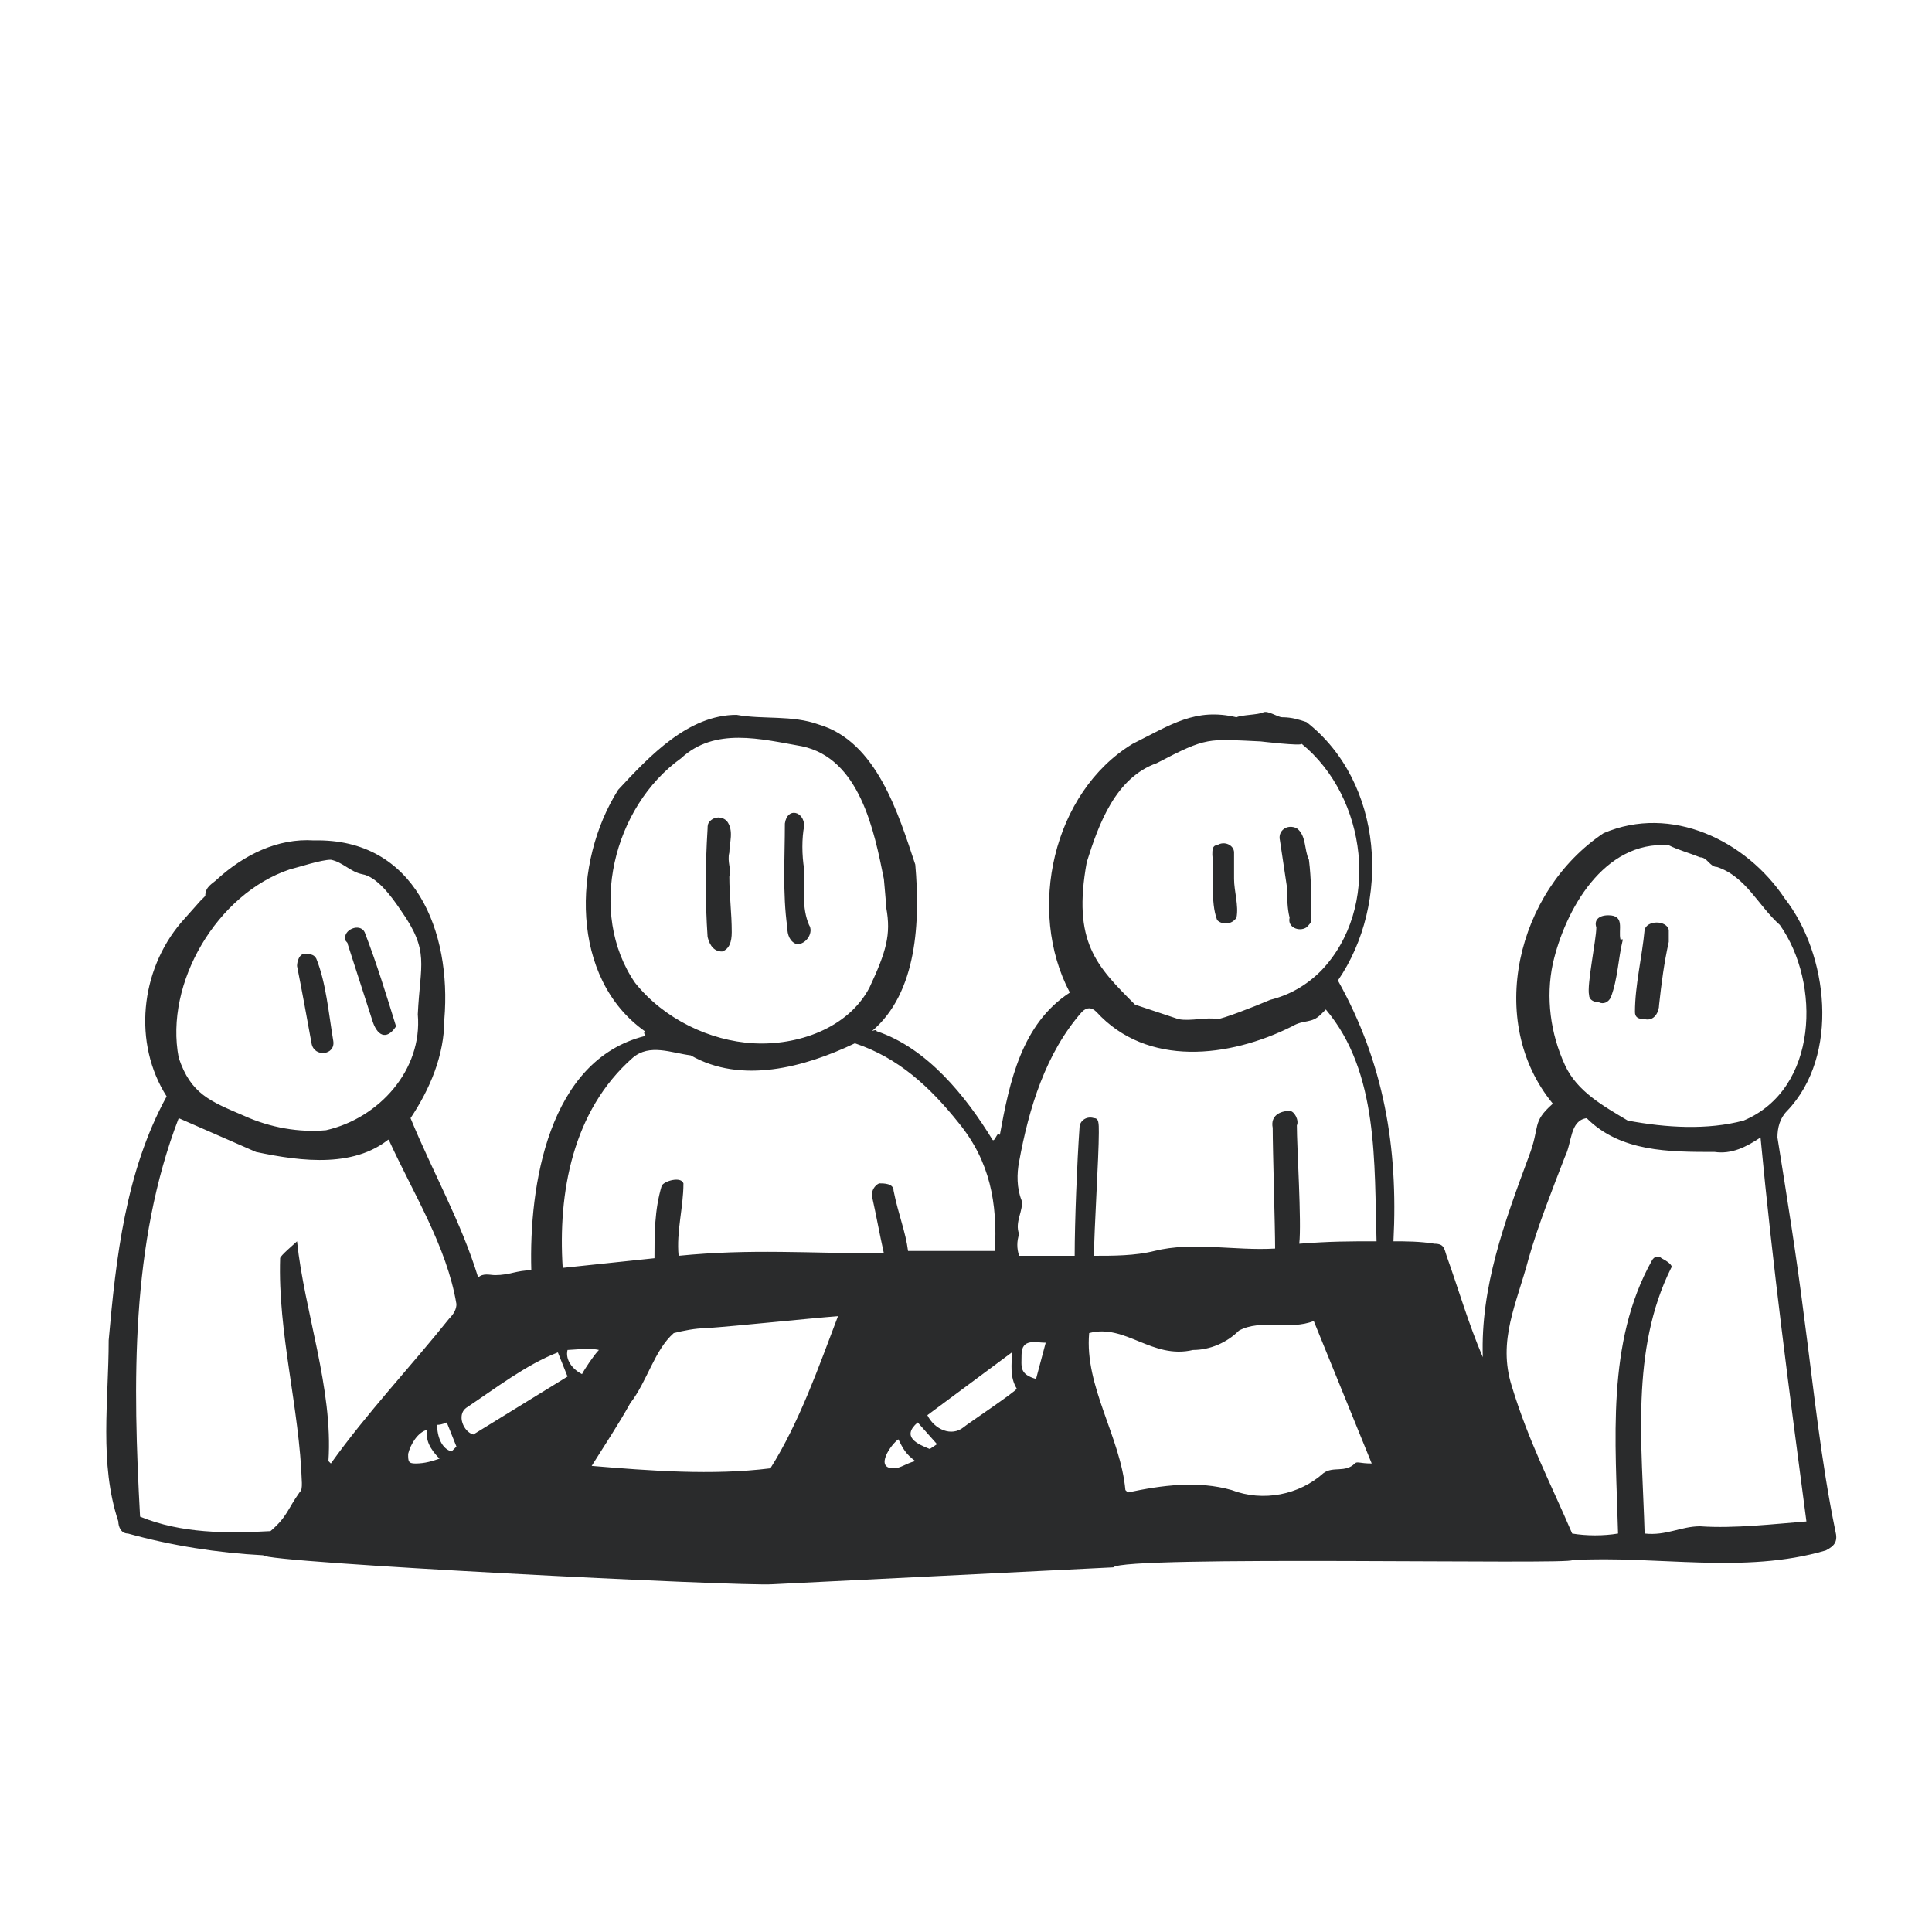
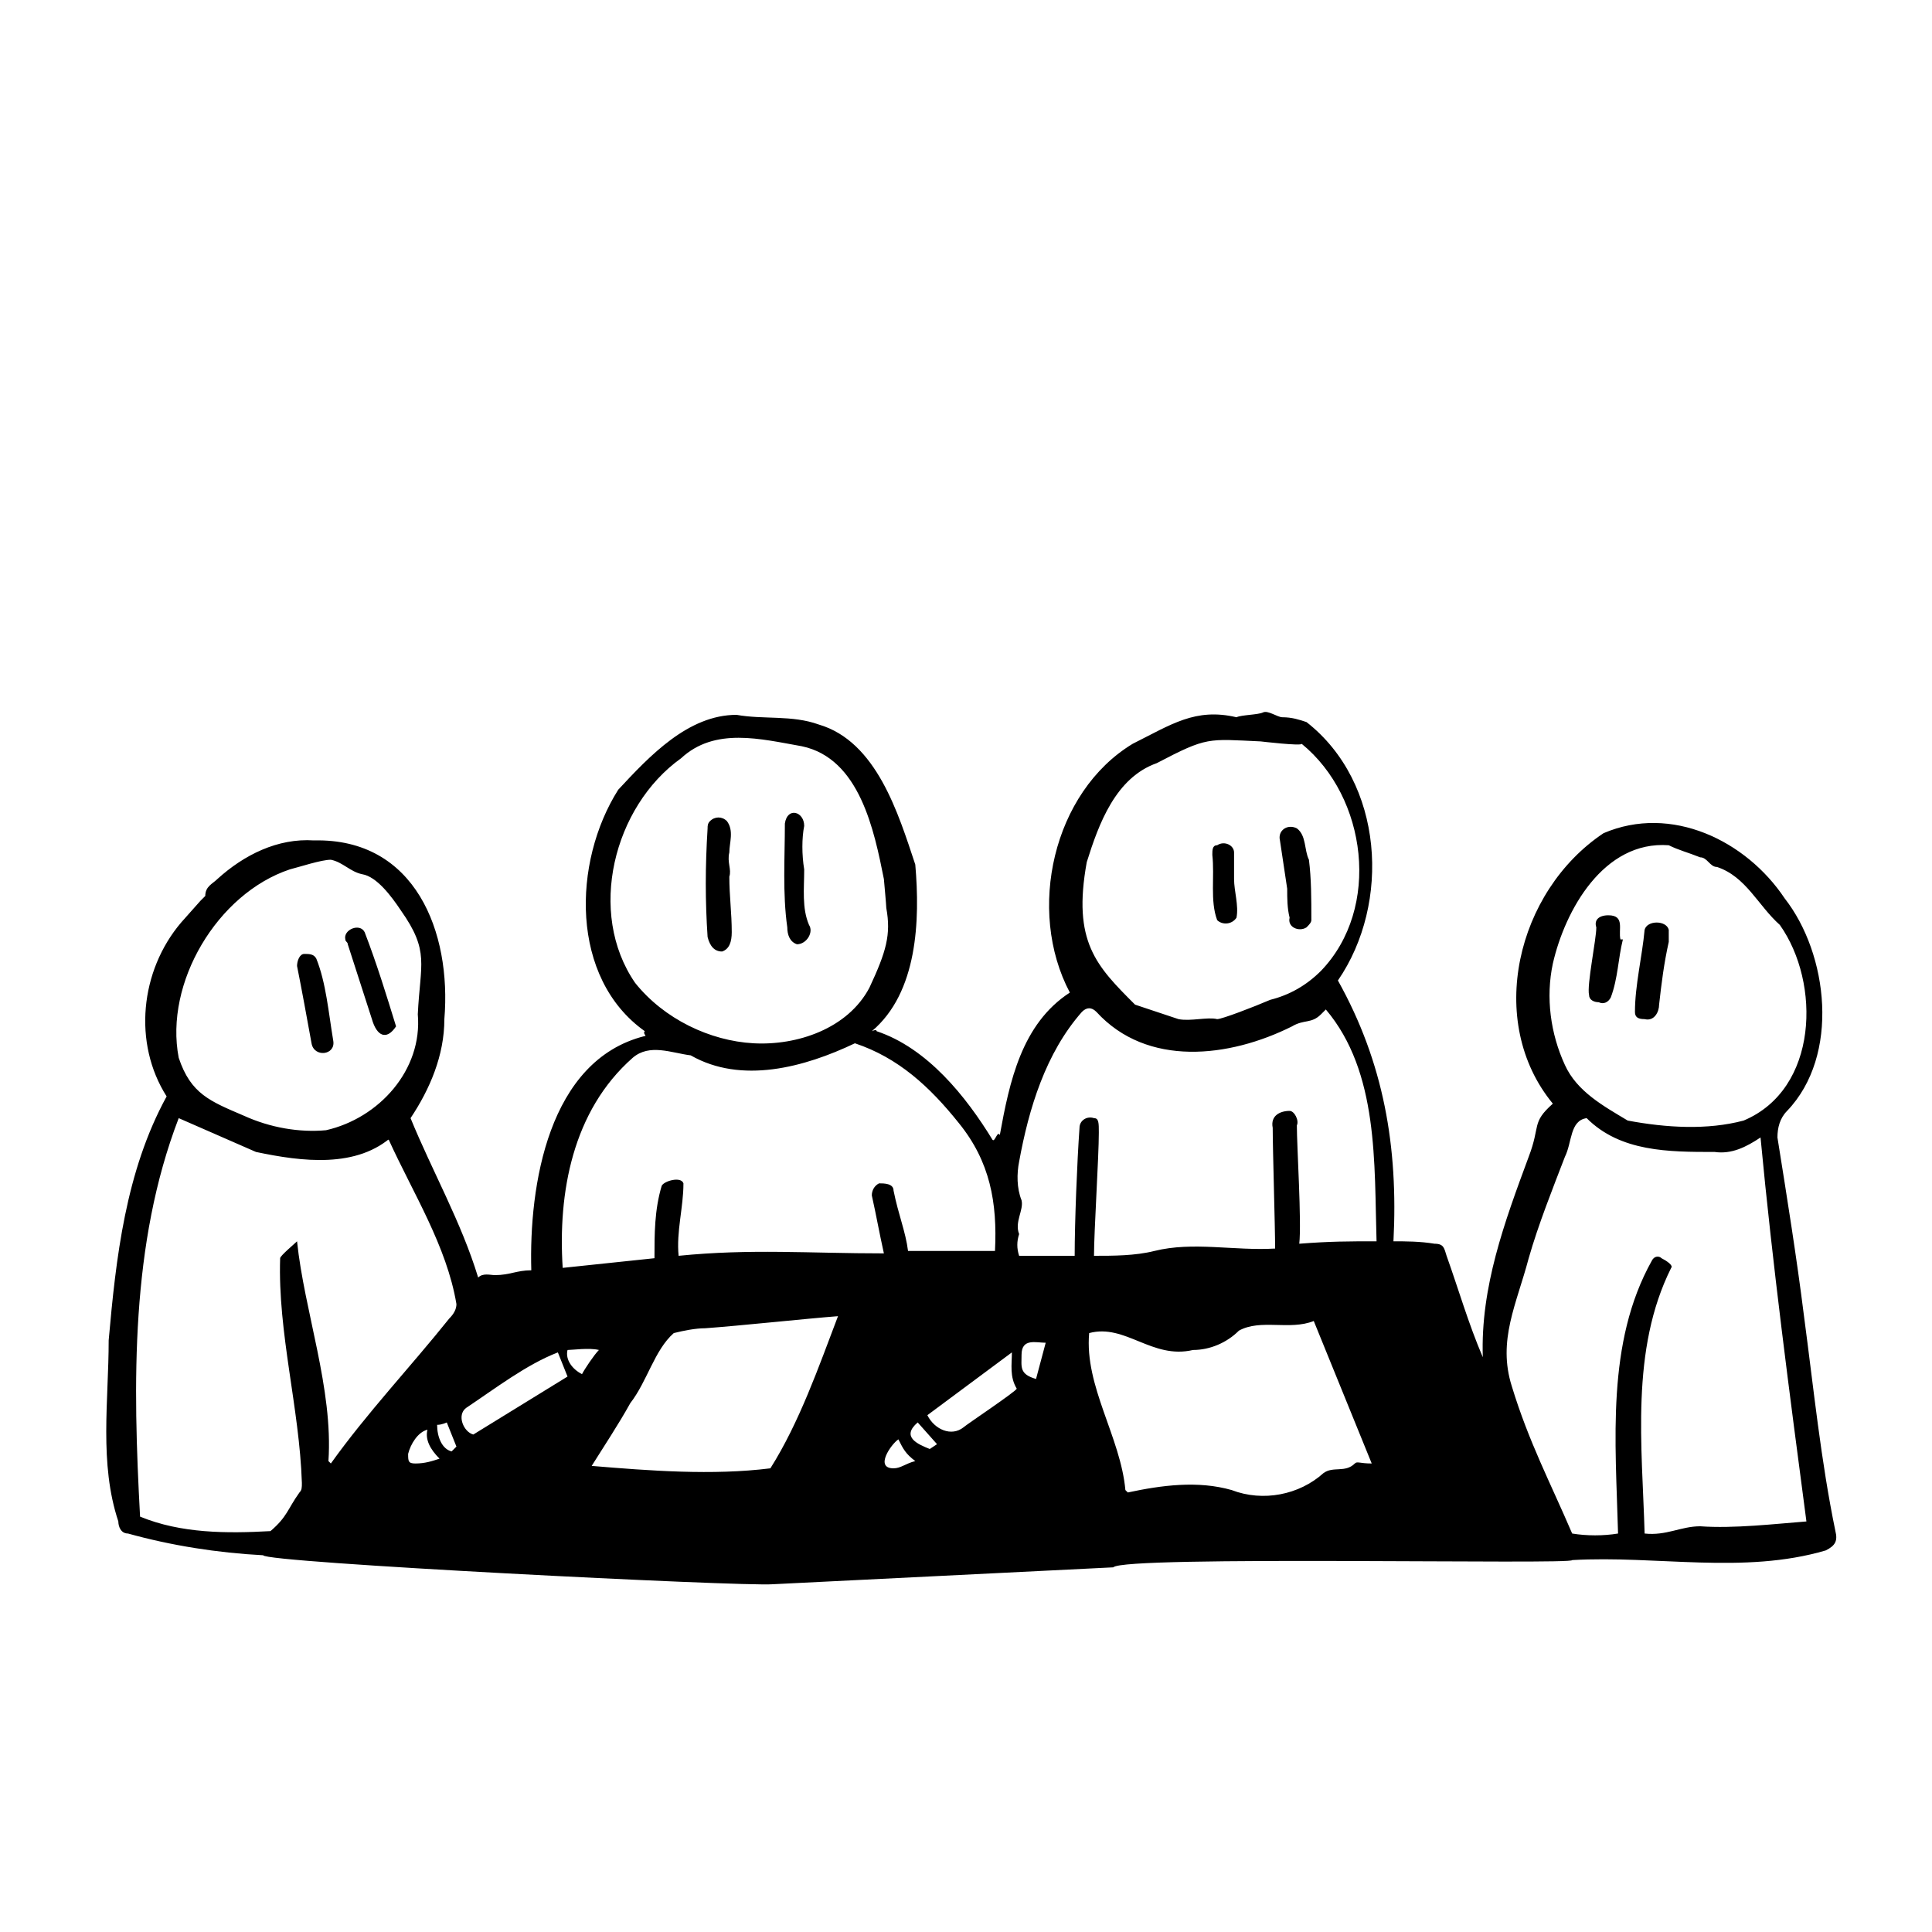
<svg xmlns="http://www.w3.org/2000/svg" version="1.1" id="Layer_1" x="0px" y="0px" viewBox="0 0 80 80" style="enable-background:new 0 0 80 80" xml:space="preserve">
-   <style type="text/css">.st0{fill:#2A2B2C;}</style>
-   <path class="st0" d="M32,65.6c-1.3,0.1-21.1-0.9-21.1-1.2c-1.9-0.1-3.8-0.4-5.6-0.9C5,63.5,4.9,63.2,4.9,63c-0.8-2.4-0.4-5-0.4-7.5  c0.3-3.4,0.7-7,2.4-10.1c-1.4-2.2-1.1-5.2,0.6-7.2c0,0,0.8-0.9,0.8-0.9c0.1-0.1,0.2-0.2,0.2-0.2c0-0.4,0.3-0.5,0.5-0.7  c1.1-1,2.5-1.7,4-1.6c4.2-0.1,5.7,3.8,5.4,7.4c0,1.5-0.6,2.9-1.4,4.1c0.9,2.2,2.1,4.3,2.8,6.6c0.2-0.2,0.5-0.1,0.7-0.1  c0.6,0,0.9-0.2,1.5-0.2c-0.1-3.5,0.7-8.7,4.7-9.7c0.1,0-0.1-0.1,0-0.2c-3.1-2.2-3-7-1.1-10c1.3-1.4,2.9-3.1,4.9-3.1  c1.1,0.2,2.3,0,3.4,0.4c2.4,0.7,3.3,3.7,4,5.8c0.2,2.3,0.1,5.3-1.8,6.9c0,0,0.2-0.1,0.2,0c2.1,0.7,3.7,2.7,4.8,4.5  c0.1,0.1,0.2-0.4,0.3-0.2c0.4-2.2,0.9-4.6,2.9-5.9c-1.8-3.4-0.7-8.3,2.6-10.3c1.6-0.8,2.6-1.5,4.3-1.1c0.2-0.1,0.9-0.1,1.1-0.2  c0.2-0.1,0.6,0.2,0.8,0.2c0.4,0,0.7,0.1,1,0.2c3.2,2.5,3.5,7.5,1.3,10.7c1.9,3.4,2.5,6.9,2.3,10.8c0.5,0,1.1,0,1.7,0.1  c0.4,0,0.4,0.2,0.5,0.5c0.5,1.4,0.9,2.8,1.5,4.2c-0.1-2.9,0.9-5.6,1.9-8.3c0.5-1.3,0.1-1.4,1-2.2c-2.8-3.4-1.5-8.8,2.1-11.2  c2.8-1.2,5.9,0.3,7.5,2.7c1.8,2.3,2.3,6.5,0.1,8.8c-0.3,0.3-0.4,0.7-0.4,1.1c0.4,2.5,0.8,5,1.1,7.4c0.4,3,0.7,6,1.3,8.9  c0.1,0.4,0,0.6-0.4,0.8c-3.4,1-7,0.2-10.5,0.4c0.1,0.2-18.6-0.2-19,0.3L32,65.6z M68.1,63.5c0.9,0.1,1.5-0.3,2.3-0.3  c1.4,0.1,3.1-0.1,4.4-0.2c-0.7-5.3-1.4-10.6-1.9-15.9c-0.6,0.4-1.2,0.7-1.9,0.6c-1.9,0-3.9,0-5.3-1.4c-0.7,0.1-0.6,1-0.9,1.6  c-0.5,1.3-1.1,2.8-1.5,4.2c-0.5,1.9-1.3,3.4-0.7,5.3c0.7,2.3,1.6,4,2.5,6.1c0.6,0.1,1.3,0.1,1.9,0c-0.1-3.8-0.5-7.9,1.4-11.3  c0.1-0.2,0.3-0.2,0.4-0.1c0.2,0.1,0.5,0.3,0.4,0.4C67.5,55.9,68,59.9,68.1,63.5L68.1,63.5z M7.4,46.3c-2,5.2-1.9,11-1.6,16.5  c1.7,0.7,3.6,0.7,5.4,0.6c0.7-0.6,0.7-0.9,1.2-1.6c0.1-0.1,0.1-0.2,0.1-0.4c-0.1-3.1-1-6.2-0.9-9.3c0-0.1,0.6-0.6,0.7-0.7  c0.3,2.9,1.5,6.1,1.3,9.1l0.1,0.1c1.5-2.1,3.3-4,4.9-6c0.2-0.2,0.3-0.4,0.3-0.6c-0.4-2.4-1.8-4.6-2.8-6.8c-0.1,0,0.2-0.2,0.2-0.2  c-1.5,1.4-3.8,1.1-5.7,0.7C10.6,47.7,7.4,46.3,7.4,46.3z M37.6,51.8c1.2,0,2.4,0,3.6,0c0.1-2-0.2-3.7-1.5-5.3  c-1.2-1.5-2.5-2.7-4.3-3.3c-2.1,1-4.7,1.7-6.8,0.5c-0.8-0.1-1.7-0.5-2.4,0.1c-2.5,2.2-3.1,5.6-2.9,8.7l3.8-0.4c0-1,0-2,0.3-3  c0.1-0.2,0.8-0.4,0.9-0.1c0,1-0.3,2-0.2,3c3-0.3,5.4-0.1,8.5-0.1c-0.2-0.9-0.3-1.5-0.5-2.4c0-0.2,0.1-0.4,0.3-0.5  c0.2,0,0.6,0,0.6,0.3C37.2,50.3,37.5,51,37.6,51.8L37.6,51.8z M57,51.4c-0.1-3.2,0.1-7-2.1-9.6L54.7,42c-0.4,0.4-0.7,0.2-1.2,0.5  c-2.6,1.3-6,1.7-8.1-0.6c-0.2-0.2-0.4-0.2-0.6,0c-1.5,1.7-2.2,4-2.6,6.2c-0.1,0.5-0.1,1.1,0.1,1.6c0.1,0.4-0.3,0.9-0.1,1.4  c-0.1,0.3-0.1,0.6,0,0.9h2.3c0-1.4,0.1-3.9,0.2-5.3c0-0.3,0.3-0.5,0.6-0.4c0.2,0,0.2,0.2,0.2,0.6c0,1-0.2,4.1-0.2,5.1  c0.8,0,1.7,0,2.5-0.2c1.6-0.4,3.3,0,5-0.1c0-0.9-0.1-4.1-0.1-5C52.6,46.2,53,46,53.4,46c0.2,0,0.4,0.4,0.3,0.6c0,0.9,0.2,4,0.1,4.9  C55.1,51.4,55.8,51.4,57,51.4z M31.2,43.2c1.8,0.1,3.9-0.6,4.8-2.3c0.7-1.5,0.9-2.2,0.7-3.3c0-0.1-0.1-1.2-0.1-1.2  c-0.4-2-1-5-3.4-5.5c-1.7-0.3-3.6-0.8-5,0.5c-2.8,2-3.9,6.4-1.9,9.3C27.5,42.2,29.4,43.1,31.2,43.2z M52.2,30.7  c-2.2-0.1-2.2-0.2-4.3,0.9c-1.7,0.6-2.4,2.5-2.9,4.1c-0.6,3.3,0.4,4.3,2,5.9c0.6,0.2,1.2,0.4,1.8,0.6c0.5,0.1,1.2-0.1,1.6,0  c0.2,0,1.5-0.5,2.2-0.8c0.8-0.2,1.5-0.6,2.1-1.2c2.5-2.6,1.9-7.2-0.8-9.4C53.9,30.9,52.2,30.7,52.2,30.7z M12,36  c-3,1-5.2,4.7-4.6,7.8c0.5,1.5,1.3,1.8,2.7,2.4c1.1,0.5,2.3,0.7,3.4,0.6c2.2-0.5,4-2.5,3.8-4.8c0.1-2.1,0.5-2.6-0.7-4.3  c-0.4-0.6-1-1.4-1.6-1.5c-0.5-0.1-0.8-0.5-1.3-0.6C13.3,35.6,12.4,35.9,12,36z M69.1,35c-2.7-0.2-4.3,2.7-4.8,4.9  c-0.3,1.4-0.1,2.9,0.5,4.2c0.5,1.1,1.6,1.7,2.6,2.3c1.6,0.3,3.3,0.4,4.8,0c3.1-1.3,3.2-5.7,1.5-8.1c-0.9-0.8-1.4-2-2.6-2.4  c-0.3,0-0.4-0.4-0.7-0.4C69.9,35.3,69.5,35.2,69.1,35z M45.1,55.2c-0.2,2.2,1.3,4.3,1.5,6.5c0,0,0,0,0.1,0.1  c1.4-0.3,2.9-0.5,4.3-0.1c1.3,0.5,2.8,0.2,3.8-0.7c0.4-0.3,0.9,0,1.3-0.4c0.1-0.1,0.2,0,0.7,0l-2.4-5.9c-1,0.4-2.2-0.1-3.1,0.4  c-0.5,0.5-1.2,0.8-1.9,0.8C47.7,56.3,46.6,54.8,45.1,55.2z M34.7,54.5c-1.3,0.1-4.1,0.4-5.5,0.5c-0.4,0-0.9,0.1-1.3,0.2  c-0.8,0.7-1.1,2-1.8,2.9c-0.5,0.9-1.1,1.8-1.6,2.6c2.4,0.2,5,0.4,7.4,0.1C33.1,58.9,33.9,56.6,34.7,54.5L34.7,54.5z M23.1,56  c-1.3,0.5-2.6,1.5-3.8,2.3c-0.4,0.3-0.1,1,0.3,1.1l3.9-2.4L23.1,56z M41.9,56l-3.5,2.6c0.3,0.6,1,0.9,1.5,0.5  c0.1-0.1,2.2-1.5,2.2-1.6C41.8,57,41.9,56.5,41.9,56z M42.9,57.1l0.4-1.5c-0.4,0-1-0.2-1,0.5C42.3,56.6,42.2,56.9,42.9,57.1  L42.9,57.1z M17.7,59.2c-0.4,0.1-0.7,0.6-0.8,1c0,0.3,0,0.4,0.3,0.4c0.4,0,0.7-0.1,1-0.2C17.8,60,17.6,59.6,17.7,59.2L17.7,59.2z   M37.9,60.5c-0.4-0.3-0.5-0.5-0.7-0.9c-0.3,0.2-1,1.2-0.2,1.2C37.3,60.8,37.5,60.6,37.9,60.5L37.9,60.5z M38,58.9  c-0.7,0.6,0,0.9,0.5,1.1l0.3-0.2L38,58.9z M18.1,59c0,0.5,0.2,1,0.6,1.1l0.2-0.2l-0.4-1C18.5,58.9,18.3,59,18.1,59z M23.5,55.9  c-0.1,0.4,0.2,0.8,0.6,1c0.1-0.2,0.5-0.8,0.7-1C24.4,55.8,23.7,55.9,23.5,55.9L23.5,55.9z" />
-   <path class="st0" d="M33.3,36c0,0.8-0.1,1.6,0.2,2.3c0.2,0.3-0.1,0.8-0.5,0.8c-0.3-0.1-0.4-0.4-0.4-0.7c-0.2-1.4-0.1-2.9-0.1-4.3  c0.1-0.7,0.8-0.5,0.8,0.1C33.2,34.7,33.2,35.4,33.3,36L33.3,36z" />
-   <path class="st0" d="M30.2,36.3c0,0.8,0.1,1.5,0.1,2.3c0,0.4-0.1,0.7-0.4,0.8c-0.3,0-0.5-0.2-0.6-0.6c-0.1-1.5-0.1-2.9,0-4.5  c0-0.1,0-0.2,0.1-0.3c0.2-0.2,0.5-0.2,0.7,0c0.3,0.4,0.1,0.9,0.1,1.3C30.1,35.7,30.3,36,30.2,36.3z" />
-   <path class="st0" d="M53.3,36.8l-0.3-2c-0.1-0.4,0.3-0.7,0.7-0.5c0.4,0.3,0.3,0.9,0.5,1.3c0.1,0.8,0.1,1.6,0.1,2.5  c0,0.1-0.1,0.2-0.2,0.3c-0.3,0.2-0.8,0-0.7-0.4C53.3,37.6,53.3,37.2,53.3,36.8z" />
-   <path class="st0" d="M51.1,36.4c0,0.5,0.2,1.1,0.1,1.6c-0.2,0.3-0.6,0.3-0.8,0.1c-0.3-0.8-0.1-1.8-0.2-2.7c0-0.2,0-0.4,0.2-0.4  c0.3-0.2,0.7,0,0.7,0.3C51.1,35.5,51.1,36.1,51.1,36.4L51.1,36.4z" />
-   <path class="st0" d="M16.4,42.5c-0.4,0.6-0.8,0.4-1-0.3c0,0-1-3.1-1-3.1c0-0.1-0.1-0.1-0.1-0.2c-0.1-0.4,0.6-0.7,0.8-0.3  C15.6,39.9,16,41.2,16.4,42.5z" />
-   <path class="st0" d="M13.8,43.1c0.1,0.6-0.8,0.7-0.9,0.1c-0.2-1.1-0.4-2.2-0.6-3.2c0-0.2,0.1-0.5,0.3-0.5c0.2,0,0.4,0,0.5,0.2  C13.5,40.7,13.6,41.9,13.8,43.1z" />
-   <path class="st0" d="M69.1,39c-0.2,0.9-0.3,1.7-0.4,2.6c0,0.3-0.2,0.7-0.6,0.6c-0.3,0-0.4-0.1-0.4-0.3c0-1.1,0.3-2.3,0.4-3.4  c0.1-0.4,0.9-0.4,1,0C69.1,38.7,69.1,38.8,69.1,39L69.1,39z" />
-   <path class="st0" d="M67.2,38.9c-0.2,0.8-0.2,1.6-0.5,2.4c-0.1,0.2-0.3,0.3-0.5,0.2c-0.2,0-0.4-0.1-0.4-0.3  c-0.1-0.4,0.3-2.3,0.3-2.8c-0.1-0.3,0.1-0.5,0.5-0.5c0.7,0,0.4,0.6,0.5,1H67.2z" />
+   <path d="M32,65.6c-1.3,0.1-21.1-0.9-21.1-1.2c-1.9-0.1-3.8-0.4-5.6-0.9C5,63.5,4.9,63.2,4.9,63c-0.8-2.4-0.4-5-0.4-7.5  c0.3-3.4,0.7-7,2.4-10.1c-1.4-2.2-1.1-5.2,0.6-7.2c0,0,0.8-0.9,0.8-0.9c0.1-0.1,0.2-0.2,0.2-0.2c0-0.4,0.3-0.5,0.5-0.7  c1.1-1,2.5-1.7,4-1.6c4.2-0.1,5.7,3.8,5.4,7.4c0,1.5-0.6,2.9-1.4,4.1c0.9,2.2,2.1,4.3,2.8,6.6c0.2-0.2,0.5-0.1,0.7-0.1  c0.6,0,0.9-0.2,1.5-0.2c-0.1-3.5,0.7-8.7,4.7-9.7c0.1,0-0.1-0.1,0-0.2c-3.1-2.2-3-7-1.1-10c1.3-1.4,2.9-3.1,4.9-3.1  c1.1,0.2,2.3,0,3.4,0.4c2.4,0.7,3.3,3.7,4,5.8c0.2,2.3,0.1,5.3-1.8,6.9c0,0,0.2-0.1,0.2,0c2.1,0.7,3.7,2.7,4.8,4.5  c0.1,0.1,0.2-0.4,0.3-0.2c0.4-2.2,0.9-4.6,2.9-5.9c-1.8-3.4-0.7-8.3,2.6-10.3c1.6-0.8,2.6-1.5,4.3-1.1c0.2-0.1,0.9-0.1,1.1-0.2  c0.2-0.1,0.6,0.2,0.8,0.2c0.4,0,0.7,0.1,1,0.2c3.2,2.5,3.5,7.5,1.3,10.7c1.9,3.4,2.5,6.9,2.3,10.8c0.5,0,1.1,0,1.7,0.1  c0.4,0,0.4,0.2,0.5,0.5c0.5,1.4,0.9,2.8,1.5,4.2c-0.1-2.9,0.9-5.6,1.9-8.3c0.5-1.3,0.1-1.4,1-2.2c-2.8-3.4-1.5-8.8,2.1-11.2  c2.8-1.2,5.9,0.3,7.5,2.7c1.8,2.3,2.3,6.5,0.1,8.8c-0.3,0.3-0.4,0.7-0.4,1.1c0.4,2.5,0.8,5,1.1,7.4c0.4,3,0.7,6,1.3,8.9  c0.1,0.4,0,0.6-0.4,0.8c-3.4,1-7,0.2-10.5,0.4c0.1,0.2-18.6-0.2-19,0.3L32,65.6z M68.1,63.5c0.9,0.1,1.5-0.3,2.3-0.3  c1.4,0.1,3.1-0.1,4.4-0.2c-0.7-5.3-1.4-10.6-1.9-15.9c-0.6,0.4-1.2,0.7-1.9,0.6c-1.9,0-3.9,0-5.3-1.4c-0.7,0.1-0.6,1-0.9,1.6  c-0.5,1.3-1.1,2.8-1.5,4.2c-0.5,1.9-1.3,3.4-0.7,5.3c0.7,2.3,1.6,4,2.5,6.1c0.6,0.1,1.3,0.1,1.9,0c-0.1-3.8-0.5-7.9,1.4-11.3  c0.1-0.2,0.3-0.2,0.4-0.1c0.2,0.1,0.5,0.3,0.4,0.4C67.5,55.9,68,59.9,68.1,63.5L68.1,63.5z M7.4,46.3c-2,5.2-1.9,11-1.6,16.5  c1.7,0.7,3.6,0.7,5.4,0.6c0.7-0.6,0.7-0.9,1.2-1.6c0.1-0.1,0.1-0.2,0.1-0.4c-0.1-3.1-1-6.2-0.9-9.3c0-0.1,0.6-0.6,0.7-0.7  c0.3,2.9,1.5,6.1,1.3,9.1l0.1,0.1c1.5-2.1,3.3-4,4.9-6c0.2-0.2,0.3-0.4,0.3-0.6c-0.4-2.4-1.8-4.6-2.8-6.8c-0.1,0,0.2-0.2,0.2-0.2  c-1.5,1.4-3.8,1.1-5.7,0.7C10.6,47.7,7.4,46.3,7.4,46.3z M37.6,51.8c1.2,0,2.4,0,3.6,0c0.1-2-0.2-3.7-1.5-5.3  c-1.2-1.5-2.5-2.7-4.3-3.3c-2.1,1-4.7,1.7-6.8,0.5c-0.8-0.1-1.7-0.5-2.4,0.1c-2.5,2.2-3.1,5.6-2.9,8.7l3.8-0.4c0-1,0-2,0.3-3  c0.1-0.2,0.8-0.4,0.9-0.1c0,1-0.3,2-0.2,3c3-0.3,5.4-0.1,8.5-0.1c-0.2-0.9-0.3-1.5-0.5-2.4c0-0.2,0.1-0.4,0.3-0.5  c0.2,0,0.6,0,0.6,0.3C37.2,50.3,37.5,51,37.6,51.8L37.6,51.8z M57,51.4c-0.1-3.2,0.1-7-2.1-9.6L54.7,42c-0.4,0.4-0.7,0.2-1.2,0.5  c-2.6,1.3-6,1.7-8.1-0.6c-0.2-0.2-0.4-0.2-0.6,0c-1.5,1.7-2.2,4-2.6,6.2c-0.1,0.5-0.1,1.1,0.1,1.6c0.1,0.4-0.3,0.9-0.1,1.4  c-0.1,0.3-0.1,0.6,0,0.9h2.3c0-1.4,0.1-3.9,0.2-5.3c0-0.3,0.3-0.5,0.6-0.4c0.2,0,0.2,0.2,0.2,0.6c0,1-0.2,4.1-0.2,5.1  c0.8,0,1.7,0,2.5-0.2c1.6-0.4,3.3,0,5-0.1c0-0.9-0.1-4.1-0.1-5C52.6,46.2,53,46,53.4,46c0.2,0,0.4,0.4,0.3,0.6c0,0.9,0.2,4,0.1,4.9  C55.1,51.4,55.8,51.4,57,51.4z M31.2,43.2c1.8,0.1,3.9-0.6,4.8-2.3c0.7-1.5,0.9-2.2,0.7-3.3c0-0.1-0.1-1.2-0.1-1.2  c-0.4-2-1-5-3.4-5.5c-1.7-0.3-3.6-0.8-5,0.5c-2.8,2-3.9,6.4-1.9,9.3C27.5,42.2,29.4,43.1,31.2,43.2z M52.2,30.7  c-2.2-0.1-2.2-0.2-4.3,0.9c-1.7,0.6-2.4,2.5-2.9,4.1c-0.6,3.3,0.4,4.3,2,5.9c0.6,0.2,1.2,0.4,1.8,0.6c0.5,0.1,1.2-0.1,1.6,0  c0.2,0,1.5-0.5,2.2-0.8c0.8-0.2,1.5-0.6,2.1-1.2c2.5-2.6,1.9-7.2-0.8-9.4C53.9,30.9,52.2,30.7,52.2,30.7z M12,36  c-3,1-5.2,4.7-4.6,7.8c0.5,1.5,1.3,1.8,2.7,2.4c1.1,0.5,2.3,0.7,3.4,0.6c2.2-0.5,4-2.5,3.8-4.8c0.1-2.1,0.5-2.6-0.7-4.3  c-0.4-0.6-1-1.4-1.6-1.5c-0.5-0.1-0.8-0.5-1.3-0.6C13.3,35.6,12.4,35.9,12,36z M69.1,35c-2.7-0.2-4.3,2.7-4.8,4.9  c-0.3,1.4-0.1,2.9,0.5,4.2c0.5,1.1,1.6,1.7,2.6,2.3c1.6,0.3,3.3,0.4,4.8,0c3.1-1.3,3.2-5.7,1.5-8.1c-0.9-0.8-1.4-2-2.6-2.4  c-0.3,0-0.4-0.4-0.7-0.4C69.9,35.3,69.5,35.2,69.1,35z M45.1,55.2c-0.2,2.2,1.3,4.3,1.5,6.5c0,0,0,0,0.1,0.1  c1.4-0.3,2.9-0.5,4.3-0.1c1.3,0.5,2.8,0.2,3.8-0.7c0.4-0.3,0.9,0,1.3-0.4c0.1-0.1,0.2,0,0.7,0l-2.4-5.9c-1,0.4-2.2-0.1-3.1,0.4  c-0.5,0.5-1.2,0.8-1.9,0.8C47.7,56.3,46.6,54.8,45.1,55.2z M34.7,54.5c-1.3,0.1-4.1,0.4-5.5,0.5c-0.4,0-0.9,0.1-1.3,0.2  c-0.8,0.7-1.1,2-1.8,2.9c-0.5,0.9-1.1,1.8-1.6,2.6c2.4,0.2,5,0.4,7.4,0.1C33.1,58.9,33.9,56.6,34.7,54.5L34.7,54.5z M23.1,56  c-1.3,0.5-2.6,1.5-3.8,2.3c-0.4,0.3-0.1,1,0.3,1.1l3.9-2.4L23.1,56z M41.9,56l-3.5,2.6c0.3,0.6,1,0.9,1.5,0.5  c0.1-0.1,2.2-1.5,2.2-1.6C41.8,57,41.9,56.5,41.9,56z M42.9,57.1l0.4-1.5c-0.4,0-1-0.2-1,0.5C42.3,56.6,42.2,56.9,42.9,57.1  L42.9,57.1z M17.7,59.2c-0.4,0.1-0.7,0.6-0.8,1c0,0.3,0,0.4,0.3,0.4c0.4,0,0.7-0.1,1-0.2C17.8,60,17.6,59.6,17.7,59.2L17.7,59.2z   M37.9,60.5c-0.4-0.3-0.5-0.5-0.7-0.9c-0.3,0.2-1,1.2-0.2,1.2C37.3,60.8,37.5,60.6,37.9,60.5L37.9,60.5z M38,58.9  c-0.7,0.6,0,0.9,0.5,1.1l0.3-0.2L38,58.9z M18.1,59c0,0.5,0.2,1,0.6,1.1l0.2-0.2l-0.4-1C18.5,58.9,18.3,59,18.1,59z M23.5,55.9  c-0.1,0.4,0.2,0.8,0.6,1c0.1-0.2,0.5-0.8,0.7-1C24.4,55.8,23.7,55.9,23.5,55.9L23.5,55.9z" />
+   <path d="M33.3,36c0,0.8-0.1,1.6,0.2,2.3c0.2,0.3-0.1,0.8-0.5,0.8c-0.3-0.1-0.4-0.4-0.4-0.7c-0.2-1.4-0.1-2.9-0.1-4.3  c0.1-0.7,0.8-0.5,0.8,0.1C33.2,34.7,33.2,35.4,33.3,36L33.3,36z" />
+   <path d="M30.2,36.3c0,0.8,0.1,1.5,0.1,2.3c0,0.4-0.1,0.7-0.4,0.8c-0.3,0-0.5-0.2-0.6-0.6c-0.1-1.5-0.1-2.9,0-4.5  c0-0.1,0-0.2,0.1-0.3c0.2-0.2,0.5-0.2,0.7,0c0.3,0.4,0.1,0.9,0.1,1.3C30.1,35.7,30.3,36,30.2,36.3z" />
+   <path d="M53.3,36.8l-0.3-2c-0.1-0.4,0.3-0.7,0.7-0.5c0.4,0.3,0.3,0.9,0.5,1.3c0.1,0.8,0.1,1.6,0.1,2.5  c0,0.1-0.1,0.2-0.2,0.3c-0.3,0.2-0.8,0-0.7-0.4C53.3,37.6,53.3,37.2,53.3,36.8z" />
+   <path d="M51.1,36.4c0,0.5,0.2,1.1,0.1,1.6c-0.2,0.3-0.6,0.3-0.8,0.1c-0.3-0.8-0.1-1.8-0.2-2.7c0-0.2,0-0.4,0.2-0.4  c0.3-0.2,0.7,0,0.7,0.3C51.1,35.5,51.1,36.1,51.1,36.4L51.1,36.4z" />
+   <path d="M16.4,42.5c-0.4,0.6-0.8,0.4-1-0.3c0,0-1-3.1-1-3.1c0-0.1-0.1-0.1-0.1-0.2c-0.1-0.4,0.6-0.7,0.8-0.3  C15.6,39.9,16,41.2,16.4,42.5z" />
+   <path d="M13.8,43.1c0.1,0.6-0.8,0.7-0.9,0.1c-0.2-1.1-0.4-2.2-0.6-3.2c0-0.2,0.1-0.5,0.3-0.5c0.2,0,0.4,0,0.5,0.2  C13.5,40.7,13.6,41.9,13.8,43.1z" />
+   <path d="M69.1,39c-0.2,0.9-0.3,1.7-0.4,2.6c0,0.3-0.2,0.7-0.6,0.6c-0.3,0-0.4-0.1-0.4-0.3c0-1.1,0.3-2.3,0.4-3.4  c0.1-0.4,0.9-0.4,1,0C69.1,38.7,69.1,38.8,69.1,39L69.1,39z" />
+   <path d="M67.2,38.9c-0.2,0.8-0.2,1.6-0.5,2.4c-0.1,0.2-0.3,0.3-0.5,0.2c-0.2,0-0.4-0.1-0.4-0.3  c-0.1-0.4,0.3-2.3,0.3-2.8c-0.1-0.3,0.1-0.5,0.5-0.5c0.7,0,0.4,0.6,0.5,1H67.2z" />
</svg>
